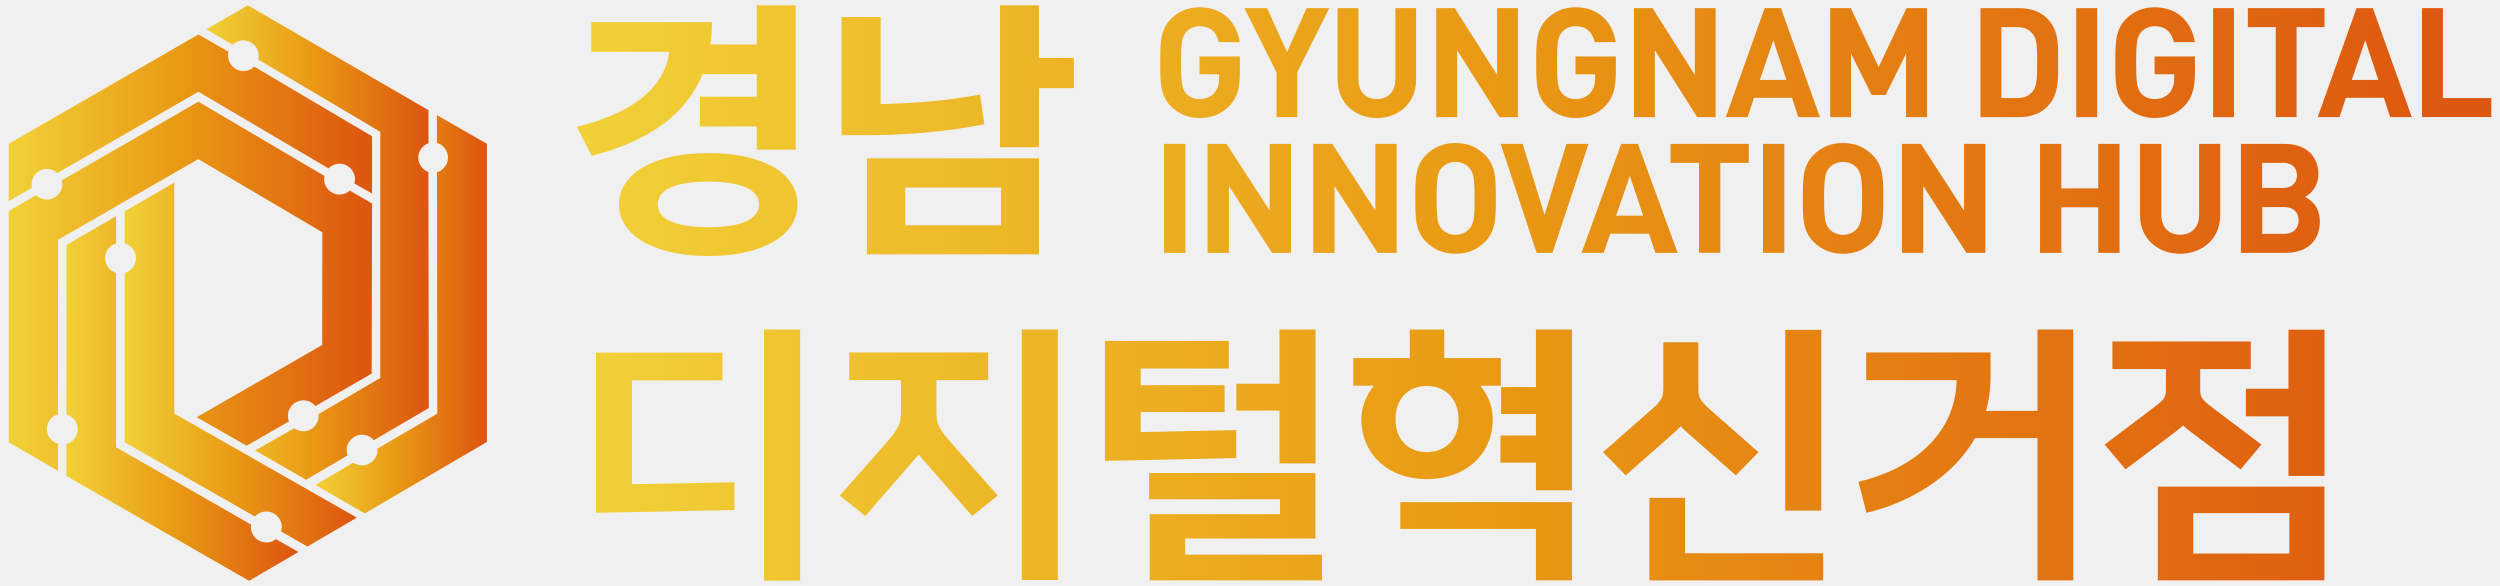
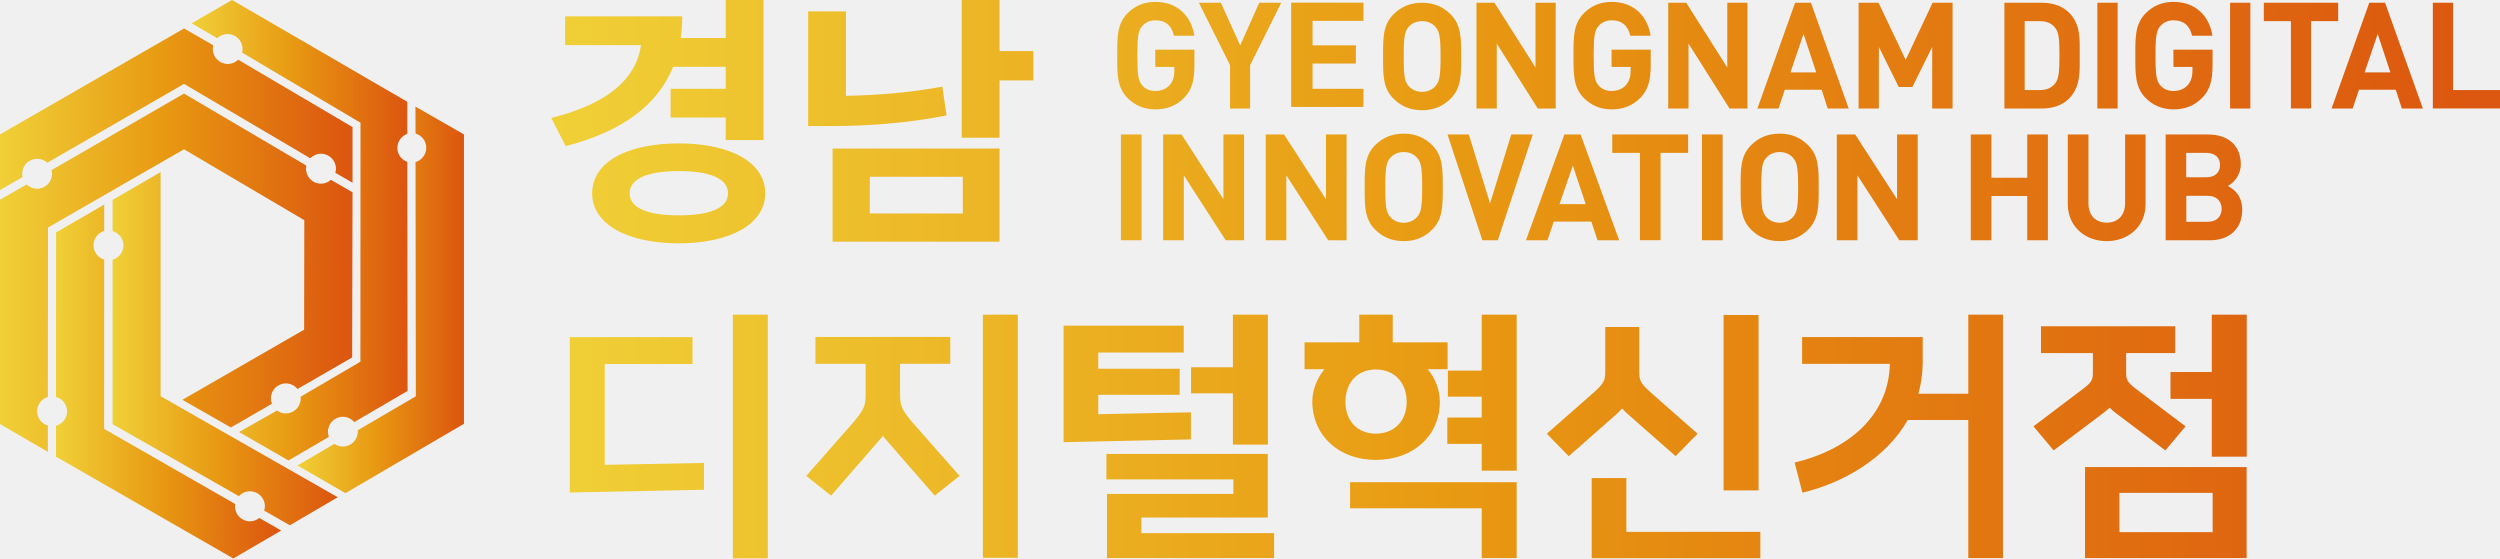
- <svg xmlns="http://www.w3.org/2000/svg" width="256" height="60" viewBox="0 0 256 60" fill="none">
-   <g id="logo" clip-path="url(#clip0_47_1542)">
-     <path id="Vector" d="M77.49 9.915V7.595H71.94C70.29 11.665 66.54 14.415 60.6 15.965L59.07 12.985C65.25 11.465 68.07 8.715 68.55 5.305H60.54V2.265H72.9C72.9 3.065 72.84 3.815 72.75 4.555H77.49V0.545H81.48V15.325H77.49V12.945H71.67V9.905H77.49V9.915ZM81.66 20.945C81.66 24.155 78 26.215 72.54 26.215C67.08 26.215 63.39 24.155 63.39 20.945C63.39 17.735 67.02 15.675 72.54 15.675C78.06 15.675 81.66 17.685 81.66 20.945ZM67.35 20.945C67.35 22.495 69.27 23.265 72.54 23.265C75.81 23.265 77.73 22.495 77.73 20.945C77.73 19.395 75.81 18.595 72.54 18.595C69.27 18.595 67.35 19.365 67.35 20.945ZM90.18 1.745V10.655C93.36 10.595 96.78 10.345 100.35 9.685L100.8 12.725C96.42 13.585 92.25 13.845 88.46 13.845H86.18V1.745H90.17H90.18ZM106.39 16.215V26.045H88.77V16.215H106.39ZM92.7 19.195V23.065H102.51V19.195H92.7ZM106.39 0.545V5.935H109.96V9.025H106.39V15.075H102.4V0.545H106.39ZM61.03 36.115H73.98V38.945H64.72V49.585L75.2 49.385V52.225L61.03 52.515V36.115ZM78.24 33.745H81.93V59.455H78.24V33.745ZM90.95 45.115C92.17 43.665 92.26 43.295 92.26 41.995V38.925H86.96V36.095H101.19V38.925H95.89V41.995C95.89 43.295 95.98 43.675 97.2 45.115L102.17 50.755L99.55 52.835L94.58 47.135C94.4 46.935 94.25 46.725 94.09 46.525L93.57 47.135L88.61 52.835L85.99 50.755L90.96 45.115H90.95ZM108.32 33.745V59.395H104.63V33.745H108.32ZM113.16 34.905H125.83V37.735H116.81V39.445H125.4V42.195H116.81V44.245L126.59 44.045V46.905L113.15 47.195V34.905H113.16ZM117.67 48.435H134.7V55.145H121.36V56.795H135.37V59.425H117.73V52.655H131.07V51.125H117.67V48.435ZM131.02 39.295V33.745H134.71V47.455H131.02V42.045H126.6V39.295H131.02ZM138.57 36.665H144.36V33.745H147.89V36.665H153.68V39.495H151.58C152.37 40.445 152.86 41.635 152.86 42.935C152.86 46.525 150.06 49.065 146.1 49.065C142.14 49.065 139.43 46.515 139.4 42.935C139.4 41.635 139.92 40.445 140.68 39.495H138.58V36.665H138.57ZM146.1 46.295C148.05 46.295 149.36 44.965 149.36 42.935C149.36 40.905 148.05 39.525 146.1 39.525C144.15 39.525 142.9 40.885 142.9 42.935C142.9 44.985 144.18 46.295 146.1 46.295ZM143.39 51.415H160.97V59.425H157.28V54.165H143.39V51.415ZM160.97 33.745V50.205H157.28V47.375H153.65V44.595H157.28V42.395H153.71V39.645H157.28V33.745H160.97ZM169.16 41.905C170.23 40.945 170.32 40.605 170.32 39.705V35.045H173.91V39.705C173.91 40.605 173.97 40.915 175.07 41.905L180.07 46.305L177.75 48.675L172.75 44.275C172.51 44.075 172.29 43.845 172.11 43.635C171.93 43.835 171.71 44.065 171.47 44.275L166.47 48.675L164.15 46.305L169.15 41.905H169.16ZM168.89 50.985H172.55V56.655H186.69V59.435H168.9V50.985H168.89ZM182.81 33.775H186.5V52.285H182.81V33.775ZM208.65 44.855H202.25C199.94 48.905 195.49 51.475 191.13 52.515L190.31 49.335C195.7 48.065 200.24 44.595 200.36 38.925H191.1V36.095H203.83V38.925C203.8 40.055 203.65 41.095 203.37 42.075H208.64V33.745H212.3V59.425H208.64V44.845L208.65 44.855ZM220.69 41.615C221.76 40.835 221.79 40.545 221.79 39.705V37.795H216.31V34.965H230.48V37.795H225.3V39.705C225.3 40.575 225.33 40.805 226.39 41.615L231.57 45.525L229.44 48.065L224.26 44.165C223.99 43.965 223.74 43.755 223.56 43.555C223.35 43.755 223.1 43.955 222.83 44.165L217.65 48.065L215.52 45.525L220.7 41.615H220.69ZM220.96 49.825H238.02V59.425H220.96V49.825ZM234.43 56.685V52.545H224.59V56.685H234.43ZM234.34 39.795V33.755H238.03V48.735H234.34V42.635H229.98V39.805H234.34V39.795ZM125.92 10.815C125.04 11.735 124 12.085 122.83 12.085C121.66 12.085 120.65 11.645 119.88 10.865C118.78 9.735 118.81 8.345 118.81 6.415C118.81 4.485 118.78 3.095 119.88 1.965C120.65 1.185 121.6 0.745 122.83 0.745C125.36 0.745 126.66 2.435 126.95 4.315H124.8C124.56 3.265 123.93 2.685 122.83 2.685C122.25 2.685 121.77 2.925 121.46 3.285C121.05 3.755 120.94 4.275 120.94 6.415C120.94 8.555 121.05 9.095 121.46 9.565C121.77 9.925 122.24 10.145 122.83 10.145C123.48 10.145 124 9.905 124.35 9.515C124.71 9.105 124.84 8.605 124.84 8.025V7.605H122.83V5.785H126.96V7.415C126.96 9.025 126.68 10.005 125.92 10.815ZM132.84 7.415V11.995H130.72V7.415L127.43 0.835H129.75L131.79 5.335L133.8 0.835H136.12L132.83 7.415H132.84ZM140.99 12.085C138.75 12.085 136.97 10.535 136.97 8.165V0.835H139.1V8.095C139.1 9.375 139.84 10.145 140.99 10.145C142.14 10.145 142.89 9.375 142.89 8.095V0.835H145.01V8.165C145.01 10.535 143.23 12.085 140.99 12.085ZM153.54 11.995L149.21 5.145V11.995H147.07V0.835H148.97L153.3 7.665V0.835H155.43V11.995H153.53H153.54ZM164.42 10.815C163.54 11.735 162.5 12.085 161.33 12.085C160.16 12.085 159.15 11.645 158.38 10.865C157.28 9.735 157.31 8.345 157.31 6.415C157.31 4.485 157.28 3.095 158.38 1.965C159.15 1.185 160.1 0.745 161.33 0.745C163.86 0.745 165.16 2.435 165.45 4.315H163.3C163.06 3.265 162.43 2.685 161.33 2.685C160.75 2.685 160.27 2.925 159.96 3.285C159.55 3.755 159.44 4.275 159.44 6.415C159.44 8.555 159.55 9.095 159.96 9.565C160.27 9.925 160.74 10.145 161.33 10.145C161.98 10.145 162.5 9.905 162.85 9.515C163.2 9.105 163.34 8.605 163.34 8.025V7.605H161.33V5.785H165.46V7.415C165.46 9.025 165.18 10.005 164.42 10.815ZM173.79 11.995L169.46 5.145V11.995H167.32V0.835H169.22L173.55 7.665V0.835H175.68V11.995H173.78H173.79ZM184.14 11.995L183.5 10.015H179.61L178.95 11.995H176.72L180.7 0.835H182.37L186.36 11.995H184.13H184.14ZM181.59 4.125L180.21 8.185H182.93L181.59 4.125ZM195.18 11.995V5.495L193.09 9.725H191.65L189.55 5.495V11.995H187.41V0.835H189.52L192.38 6.865L195.22 0.835H197.33V11.995H195.19H195.18ZM209.64 10.925C208.92 11.665 207.89 11.995 206.75 11.995H202.8V0.835H206.75C207.89 0.835 208.92 1.165 209.64 1.895C210.87 3.145 210.75 4.685 210.75 6.365C210.75 8.045 210.87 9.675 209.64 10.925ZM208.15 3.465C207.78 3.015 207.29 2.775 206.55 2.775H204.94V10.045H206.55C207.29 10.045 207.78 9.805 208.15 9.355C208.55 8.855 208.61 8.055 208.61 6.365C208.61 4.675 208.55 3.965 208.15 3.465ZM212.61 11.995V0.835H214.75V11.995H212.61ZM223.72 10.815C222.84 11.735 221.8 12.085 220.63 12.085C219.46 12.085 218.45 11.645 217.68 10.865C216.58 9.735 216.61 8.345 216.61 6.415C216.61 4.485 216.58 3.095 217.68 1.965C218.45 1.185 219.4 0.745 220.63 0.745C223.16 0.745 224.46 2.435 224.75 4.315H222.6C222.36 3.265 221.72 2.685 220.63 2.685C220.05 2.685 219.57 2.925 219.26 3.285C218.85 3.755 218.74 4.275 218.74 6.415C218.74 8.555 218.85 9.095 219.26 9.565C219.57 9.925 220.04 10.145 220.63 10.145C221.28 10.145 221.8 9.905 222.15 9.515C222.5 9.105 222.64 8.605 222.64 8.025V7.605H220.63V5.785H224.76V7.415C224.76 9.025 224.48 10.005 223.72 10.815ZM226.62 11.995V0.835H228.76V11.995H226.62ZM235.17 2.775V11.985H233.04V2.775H230.18V0.835H238.03V2.775H235.17ZM244.75 11.995L244.11 10.015H240.22L239.56 11.995H237.33L241.31 0.835H242.98L246.97 11.995H244.74H244.75ZM242.2 4.125L240.82 8.185H243.54L242.2 4.125ZM248.01 11.995V0.835H250.15V10.045H255.11V11.985H248.01V11.995ZM119.2 25.895V14.735H121.38V25.895H119.2ZM130.26 25.895L125.84 19.045V25.895H123.66V14.735H125.6L130.02 21.565V14.735H132.2V25.895H130.26ZM141.08 25.895L136.66 19.045V25.895H134.48V14.735H136.42L140.84 21.565V14.735H143.02V25.895H141.08ZM152.06 24.765C151.28 25.545 150.32 25.985 149.05 25.985C147.78 25.985 146.81 25.545 146.03 24.765C144.9 23.635 144.93 22.245 144.93 20.315C144.93 18.385 144.9 16.995 146.03 15.865C146.81 15.085 147.78 14.645 149.05 14.645C150.32 14.645 151.28 15.085 152.06 15.865C153.19 16.995 153.17 18.385 153.17 20.315C153.17 22.245 153.19 23.635 152.06 24.765ZM150.45 17.185C150.14 16.825 149.65 16.585 149.05 16.585C148.45 16.585 147.95 16.825 147.64 17.185C147.22 17.655 147.11 18.175 147.11 20.315C147.11 22.455 147.22 22.975 147.64 23.445C147.95 23.805 148.45 24.045 149.05 24.045C149.65 24.045 150.13 23.805 150.45 23.445C150.87 22.975 151 22.455 151 20.315C151 18.175 150.87 17.655 150.45 17.185ZM158.98 25.895H157.35L153.67 14.735H155.92L158.16 22.005L160.4 14.735H162.67L158.97 25.895H158.98ZM169.51 25.895L168.85 23.925H164.89L164.22 25.895H161.95L166.01 14.735H167.72L171.79 25.895H169.52H169.51ZM166.9 18.025L165.49 22.085H168.26L166.9 18.025ZM176.16 16.675V25.885H173.98V16.675H171.06V14.735H179.07V16.675H176.16ZM180.53 25.895V14.735H182.71V25.895H180.53ZM191.74 24.765C190.96 25.545 190 25.985 188.73 25.985C187.46 25.985 186.49 25.545 185.71 24.765C184.58 23.635 184.61 22.245 184.61 20.315C184.61 18.385 184.58 16.995 185.71 15.865C186.49 15.085 187.46 14.645 188.73 14.645C190 14.645 190.95 15.085 191.74 15.865C192.87 16.995 192.85 18.385 192.85 20.315C192.85 22.245 192.87 23.635 191.74 24.765ZM190.13 17.185C189.82 16.825 189.33 16.585 188.73 16.585C188.13 16.585 187.63 16.825 187.32 17.185C186.9 17.655 186.79 18.175 186.79 20.315C186.79 22.455 186.9 22.975 187.32 23.445C187.63 23.805 188.13 24.045 188.73 24.045C189.33 24.045 189.81 23.805 190.13 23.445C190.55 22.975 190.68 22.455 190.68 20.315C190.68 18.175 190.55 17.655 190.13 17.185ZM201.36 25.895L196.94 19.045V25.895H194.76V14.735H196.7L201.12 21.565V14.735H203.3V25.895H201.36ZM214.86 25.895V21.225H211.08V25.895H208.9V14.735H211.08V19.295H214.86V14.735H217.04V25.895H214.86ZM223.25 25.985C220.96 25.985 219.14 24.435 219.14 22.065V14.735H221.32V21.985C221.32 23.265 222.07 24.035 223.25 24.035C224.43 24.035 225.19 23.265 225.19 21.985V14.735H227.35V22.065C227.35 24.435 225.53 25.985 223.24 25.985H223.25ZM234.14 25.895H229.47V14.735H233.95C236.13 14.735 237.4 15.955 237.4 17.865C237.4 19.105 236.58 19.905 236.02 20.165C236.69 20.485 237.55 21.185 237.55 22.675C237.55 24.765 236.12 25.885 234.13 25.885L234.14 25.895ZM233.77 16.675H231.64V19.245H233.77C234.69 19.245 235.21 18.725 235.21 17.955C235.21 17.185 234.69 16.665 233.77 16.665V16.675ZM233.92 21.205H231.65V23.945H233.92C234.91 23.945 235.38 23.315 235.38 22.565C235.38 21.815 234.91 21.205 233.92 21.205Z" fill="url(#paint0_linear_47_1542)" />
-     <path id="Vector_2" d="M17.85 18.695L12.77 21.635V24.925C13.43 25.115 13.92 25.715 13.92 26.435C13.92 27.155 13.43 27.765 12.77 27.945V45.295L26.11 52.895C26.4 52.575 26.81 52.375 27.27 52.375C28.14 52.375 28.85 53.085 28.85 53.955C28.85 54.115 28.82 54.265 28.77 54.415L31.48 55.965L36.54 53.005L17.84 42.345V18.685L17.85 18.695Z" fill="url(#paint1_linear_47_1542)" />
-     <path id="Vector_3" d="M27.27 55.545C26.4 55.545 25.69 54.835 25.69 53.965C25.69 53.885 25.7 53.805 25.72 53.725L11.88 45.795V27.945C11.24 27.745 10.76 27.155 10.76 26.435C10.76 25.715 11.24 25.115 11.89 24.925V22.135L6.81 25.075L6.79 42.435C7.46 42.615 7.96 43.225 7.96 43.955C7.96 44.685 7.46 45.295 6.79 45.475V48.735L25.51 59.475L30.56 56.525L28.25 55.205C27.98 55.425 27.64 55.565 27.26 55.565L27.27 55.545Z" fill="url(#paint2_linear_47_1542)" />
-     <path id="Vector_4" d="M33.01 23.775L32.99 35.325L20.14 42.725L25.26 45.645L29.59 43.145C29.52 42.975 29.48 42.775 29.48 42.575C29.48 41.705 30.19 40.995 31.06 40.995C31.56 40.995 32 41.225 32.29 41.585L38.06 38.255L38.1 20.835L35.82 19.515C35.54 19.765 35.18 19.925 34.77 19.925C33.9 19.925 33.19 19.215 33.19 18.345C33.19 18.235 33.2 18.125 33.22 18.015L20.31 10.415L6.33 18.465C6.36 18.595 6.38 18.715 6.38 18.855C6.38 19.725 5.67 20.435 4.8 20.435C4.37 20.435 3.98 20.265 3.69 19.985L0.89 21.615V45.285L5.93 48.215V45.445C5.28 45.255 4.8 44.655 4.8 43.935C4.8 43.215 5.28 42.615 5.93 42.425L5.95 24.545L20.3 16.295L32.99 23.775H33.01Z" fill="url(#paint3_linear_47_1542)" />
-     <path id="Vector_5" d="M3.23 18.875C3.23 18.005 3.94 17.295 4.81 17.295C5.22 17.295 5.6 17.455 5.88 17.715L20.31 9.395L33.64 17.245C33.93 16.955 34.32 16.765 34.77 16.765C35.64 16.765 36.35 17.475 36.35 18.345C36.35 18.495 36.32 18.635 36.28 18.775L38.1 19.825V13.955L26.03 6.825C25.75 7.105 25.36 7.275 24.93 7.275C24.06 7.275 23.35 6.565 23.35 5.695C23.35 5.555 23.37 5.425 23.4 5.305L20.32 3.525L0.89 14.725V20.595L3.27 19.225C3.25 19.115 3.23 19.005 3.23 18.885V18.875Z" fill="url(#paint4_linear_47_1542)" />
-     <path id="Vector_6" d="M43.88 17.655V17.625C43.27 17.405 42.83 16.825 42.83 16.145C42.83 15.465 43.27 14.885 43.88 14.665V11.285L25.38 0.545L21.12 3.005L23.82 4.575C24.1 4.305 24.49 4.135 24.91 4.135C25.78 4.135 26.49 4.845 26.49 5.715C26.49 5.845 26.47 5.975 26.44 6.095L38.94 13.495V38.705L32.61 42.405C32.61 42.465 32.63 42.525 32.63 42.585C32.63 43.455 31.92 44.165 31.05 44.165C30.7 44.165 30.39 44.045 30.13 43.855L26.12 46.125L31.34 49.125L35.6 46.635C35.54 46.465 35.5 46.285 35.5 46.095C35.5 45.225 36.21 44.515 37.08 44.515C37.56 44.515 37.98 44.735 38.28 45.075L43.91 41.785L43.87 17.665L43.88 17.655Z" fill="url(#paint5_linear_47_1542)" />
-     <path id="Vector_7" d="M44.74 11.795V14.605H44.75V14.635C45.4 14.835 45.87 15.425 45.87 16.135C45.87 16.845 45.39 17.445 44.75 17.645V17.675L44.78 42.355L38.65 45.935C38.65 45.935 38.66 46.035 38.66 46.075C38.66 46.945 37.95 47.655 37.08 47.655C36.74 47.655 36.44 47.545 36.18 47.375L32.29 49.655L37.35 52.575L49.86 45.255V14.725L44.74 11.795Z" fill="url(#paint6_linear_47_1542)" />
+ <svg xmlns="http://www.w3.org/2000/svg" width="197" height="44" viewBox="0 0 197 44" fill="none">
+   <g id="Frame" clip-path="url(#clip0_725_1171)">
+     <g id="Group">
+       <path id="Vector" d="M101.744 8.425V0.209H107.44V1.643H103.431V3.57H106.843V5.004H103.431V6.998H107.44V8.425H101.744ZM57.188 6.998V5.266H53.044C51.813 8.306 49.013 10.36 44.578 11.517L43.436 9.291C48.05 8.156 50.155 6.102 50.514 3.555H44.533V1.285H53.761C53.761 1.882 53.716 2.442 53.649 2.995H57.188V0H60.167V11.039H57.188V9.262H52.843V6.998H57.188ZM60.301 15.237C60.301 17.634 57.569 19.173 53.492 19.173C49.371 19.173 46.661 17.634 46.661 15.237C46.661 12.794 49.371 11.301 53.492 11.301C57.569 11.301 60.301 12.794 60.301 15.237ZM49.618 15.237C49.618 16.395 51.051 16.97 53.492 16.97C55.934 16.97 57.367 16.395 57.367 15.237C57.367 14.057 55.934 13.482 53.492 13.482C51.051 13.482 49.618 14.064 49.618 15.237ZM66.662 0.896V7.551C69.036 7.506 71.59 7.32 74.255 6.827L74.591 9.097C71.321 9.74 68.208 9.934 65.385 9.934H63.683V0.896H66.662ZM78.764 11.704V19.046H65.609V11.704H78.764ZM68.543 13.93V16.82H75.868V13.93H68.543ZM78.764 0V4.026H81.43V6.334H78.764V10.852H75.785V0H78.764ZM44.899 26.567H54.568V28.681H47.654V36.628L55.478 36.479V38.592L44.899 38.809V26.567ZM57.748 24.797H60.503V44H57.748V24.797ZM67.237 33.289C68.148 32.206 68.215 31.93 68.215 30.959V28.666H64.258V26.552H74.882V28.666H70.925V30.959C70.925 31.93 70.992 32.214 71.903 33.289L75.614 37.502L73.658 39.056L69.947 34.798C69.813 34.649 69.701 34.492 69.581 34.343L69.193 34.798L65.49 39.056L63.534 37.502L67.237 33.289ZM80.205 24.797V43.955H77.45V24.797H80.205ZM83.819 25.664H93.278V27.777H86.543V29.055H92.957V31.108H86.543V32.64L93.845 32.49V34.626L83.811 34.843V25.664H83.819ZM87.186 35.769H99.9V40.781H89.941V42.013H100.4V43.978H87.23V38.921H97.19V37.778H87.186V35.769ZM97.152 28.942V24.797H99.907V35.037H97.152V30.996H93.853V28.942H97.152ZM102.789 26.978H107.112V24.797H109.747V26.978H114.07V29.092H112.502C113.092 29.801 113.458 30.69 113.458 31.661C113.458 34.343 111.367 36.24 108.411 36.24C105.499 36.24 103.431 34.335 103.409 31.661C103.409 30.69 103.797 29.801 104.364 29.092H102.797V26.978H102.789ZM108.411 34.171C109.867 34.171 110.845 33.177 110.845 31.661C110.845 30.13 109.867 29.114 108.411 29.114C106.977 29.114 106.022 30.13 106.022 31.661C106.022 33.177 106.977 34.171 108.411 34.171ZM106.388 37.995H119.513V43.978H116.758V40.049H106.388V37.995ZM119.513 24.797V37.091H116.758V34.977H114.048V32.901H116.758V31.258H114.092V29.204H116.758V24.797H119.513ZM125.627 30.892C126.426 30.175 126.493 29.921 126.493 29.249V25.768H129.173V29.249C129.173 29.921 129.218 30.152 130.039 30.892L133.772 34.178L132.04 35.948L128.307 32.662C128.128 32.513 127.964 32.341 127.829 32.184C127.695 32.333 127.531 32.505 127.352 32.662L123.619 35.948L121.887 34.178L125.627 30.892ZM125.425 37.674H128.158V41.909H138.715V43.985H125.425V37.674ZM135.818 24.82H138.573V38.645H135.818V24.82ZM155.109 33.095H150.331C148.607 36.12 145.284 38.04 142.029 38.824L141.417 36.449C145.441 35.5 148.831 32.908 148.92 28.674H142.007V26.56H151.511V28.674C151.489 29.518 151.377 30.294 151.167 31.026H155.102V24.797H157.834V43.978H155.102V33.095H155.109ZM164.098 30.675C164.897 30.093 164.919 29.876 164.919 29.249V27.822H160.828V25.708H171.407V27.822H167.54V29.249C167.54 29.898 167.562 30.07 168.354 30.675L172.221 33.596L170.631 35.493L166.764 32.58C166.562 32.431 166.375 32.274 166.241 32.124C166.084 32.274 165.898 32.423 165.696 32.58L161.829 35.493L160.238 33.596L164.098 30.675ZM164.3 36.807H177.036V43.978H164.3V36.807ZM174.356 41.931V38.839H167.01V41.931H174.356ZM174.289 29.316V24.797H177.044V35.986H174.289V31.43H171.034V29.316H174.289ZM93.345 7.671C92.688 8.358 91.912 8.619 91.038 8.619C90.142 8.619 89.41 8.291 88.835 7.708C88.014 6.864 88.037 5.826 88.037 4.384C88.037 2.943 88.014 1.905 88.835 1.061C89.41 0.478 90.12 0.149 91.038 0.149C92.927 0.149 93.897 1.412 94.114 2.816H92.509C92.329 2.032 91.859 1.598 91.038 1.598C90.605 1.598 90.247 1.778 90.015 2.047C89.702 2.398 89.627 2.786 89.627 4.384C89.627 5.99 89.709 6.386 90.015 6.737C90.247 7.006 90.597 7.17 91.038 7.17C91.523 7.17 91.912 6.991 92.173 6.7C92.442 6.393 92.539 6.02 92.539 5.587V5.273H91.038V3.914H94.121V5.131C94.121 6.334 93.92 7.066 93.345 7.671ZM98.511 5.131V8.552H96.928V5.131L94.472 0.217H96.204L97.727 3.578L99.228 0.217H100.96L98.511 5.131ZM121.177 8.552L117.945 3.436V8.552H116.347V0.217H117.766L120.998 5.318V0.217H122.588V8.552H121.177ZM129.3 7.671C128.643 8.358 127.867 8.619 126.993 8.619C126.097 8.619 125.366 8.291 124.791 7.708C123.97 6.864 123.992 5.826 123.992 4.384C123.992 2.943 123.97 1.905 124.791 1.061C125.366 0.478 126.075 0.149 126.993 0.149C128.882 0.149 129.853 1.412 130.069 2.816H128.464C128.285 2.032 127.814 1.598 126.993 1.598C126.56 1.598 126.202 1.778 125.97 2.047C125.664 2.398 125.582 2.786 125.582 4.384C125.582 5.99 125.664 6.386 125.97 6.737C126.202 7.006 126.553 7.17 126.993 7.17C127.479 7.17 127.867 6.991 128.128 6.7C128.389 6.393 128.494 6.02 128.494 5.587V5.273H126.993V3.914H130.077V5.131C130.077 6.334 129.868 7.066 129.3 7.671ZM136.288 8.552L133.055 3.436V8.552H131.458V0.217H132.876L136.109 5.318V0.217H137.699V8.552H136.288ZM144.023 8.552L143.545 7.073H140.641L140.148 8.552H138.483L141.454 0.217H142.701L145.68 8.552H144.023ZM142.119 2.674L141.089 5.706H143.119L142.119 2.674ZM152.258 8.552V3.697L150.697 6.857H149.622L148.054 3.697V8.552H146.457V0.217H148.032L150.167 4.72L152.287 0.217H153.863V8.552H152.258ZM163.053 7.753C162.515 8.306 161.747 8.552 160.895 8.552H157.946V0.217H160.895C161.747 0.217 162.508 0.463 163.053 1.008C163.971 1.942 163.882 3.092 163.882 4.347C163.882 5.602 163.971 6.819 163.053 7.753ZM161.941 2.181C161.664 1.845 161.299 1.666 160.746 1.666H159.544V7.096H160.746C161.299 7.096 161.664 6.916 161.941 6.58C162.239 6.207 162.284 5.609 162.284 4.347C162.284 3.085 162.239 2.554 161.941 2.181ZM165.27 8.552V0.217H166.868V8.552H165.27ZM173.572 7.671C172.915 8.358 172.139 8.619 171.265 8.619C170.37 8.619 169.638 8.291 169.063 7.708C168.242 6.864 168.264 5.826 168.264 4.384C168.264 2.943 168.242 1.905 169.063 1.061C169.638 0.478 170.347 0.149 171.265 0.149C173.154 0.149 174.125 1.412 174.341 2.816H172.736C172.557 2.032 172.079 1.598 171.265 1.598C170.832 1.598 170.474 1.778 170.243 2.047C169.937 2.398 169.854 2.786 169.854 4.384C169.854 5.99 169.937 6.386 170.243 6.737C170.474 7.006 170.825 7.17 171.265 7.17C171.751 7.17 172.139 6.991 172.4 6.7C172.662 6.393 172.766 6.02 172.766 5.587V5.273H171.265V3.914H174.349V5.131C174.349 6.334 174.14 7.066 173.572 7.671ZM175.73 8.552V0.217H177.328V8.552H175.73ZM182.113 1.666V8.545H180.523V1.666H178.388V0.217H184.248V1.666H182.113ZM189.265 8.552L188.788 7.073H185.883L185.391 8.552H183.726L186.697 0.217H187.944L190.923 8.552H189.265ZM187.362 2.674L186.331 5.706H188.362L187.362 2.674ZM191.707 8.552V0.217H193.304V7.096H197.007V8.545H191.707V8.552ZM88.328 18.934V10.598H89.955V18.934H88.328ZM96.585 18.934L93.285 13.818V18.934H91.658V10.598H93.106L96.406 15.7V10.598H98.033V18.934H96.585ZM104.663 18.934L101.363 13.818V18.934H99.736V10.598H101.184L104.484 15.7V10.598H106.111V18.934H104.663ZM112.86 18.09C112.278 18.673 111.561 19.001 110.613 19.001C109.665 19.001 108.941 18.673 108.359 18.09C107.515 17.246 107.537 16.208 107.537 14.766C107.537 13.325 107.515 12.287 108.359 11.443C108.941 10.86 109.665 10.531 110.613 10.531C111.561 10.531 112.278 10.86 112.86 11.443C113.704 12.287 113.689 13.325 113.689 14.766C113.689 16.208 113.704 17.246 112.86 18.09ZM111.658 12.428C111.427 12.16 111.061 11.98 110.613 11.98C110.165 11.98 109.792 12.16 109.561 12.428C109.247 12.78 109.165 13.168 109.165 14.766C109.165 16.372 109.247 16.753 109.561 17.104C109.792 17.373 110.165 17.552 110.613 17.552C111.061 17.552 111.42 17.373 111.658 17.104C111.972 16.753 112.069 16.365 112.069 14.766C112.069 13.16 111.972 12.78 111.658 12.428ZM114.309 7.775C113.727 8.358 113.01 8.686 112.062 8.686C111.113 8.686 110.389 8.358 109.807 7.775C108.963 6.931 108.986 5.893 108.986 4.452C108.986 3.01 108.963 1.972 109.807 1.128C110.389 0.545 111.113 0.217 112.062 0.217C113.01 0.217 113.727 0.545 114.309 1.128C115.152 1.972 115.138 3.01 115.138 4.452C115.145 5.893 115.152 6.931 114.309 7.775ZM113.107 2.114C112.875 1.845 112.51 1.666 112.062 1.666C111.614 1.666 111.24 1.845 111.009 2.114C110.695 2.465 110.613 2.853 110.613 4.452C110.613 6.057 110.695 6.438 111.009 6.789C111.24 7.058 111.614 7.237 112.062 7.237C112.51 7.237 112.868 7.058 113.107 6.789C113.42 6.438 113.517 6.05 113.517 4.452C113.517 2.846 113.42 2.465 113.107 2.114ZM118.027 18.934H116.81L114.062 10.598H115.742L117.415 16.029L119.087 10.598H120.782L118.027 18.934ZM125.888 18.934L125.396 17.463H122.439L121.939 18.934H120.244L123.275 10.598H124.552L127.59 18.934H125.888ZM123.94 13.056L122.887 16.088H124.955L123.94 13.056ZM130.853 12.047V18.927H129.226V12.047H127.045V10.598H133.026V12.047H130.853ZM134.116 18.934V10.598H135.743V18.934H134.116ZM142.485 18.09C141.902 18.673 141.186 19.001 140.238 19.001C139.289 19.001 138.565 18.673 137.983 18.09C137.139 17.246 137.162 16.208 137.162 14.766C137.162 13.325 137.139 12.287 137.983 11.443C138.565 10.86 139.289 10.531 140.238 10.531C141.186 10.531 141.895 10.86 142.485 11.443C143.328 12.287 143.313 13.325 143.313 14.766C143.321 16.208 143.328 17.246 142.485 18.09ZM141.283 12.428C141.051 12.16 140.686 11.98 140.238 11.98C139.79 11.98 139.416 12.16 139.185 12.428C138.871 12.78 138.789 13.168 138.789 14.766C138.789 16.372 138.871 16.753 139.185 17.104C139.416 17.373 139.79 17.552 140.238 17.552C140.686 17.552 141.044 17.373 141.283 17.104C141.596 16.753 141.693 16.365 141.693 14.766C141.693 13.16 141.596 12.78 141.283 12.428ZM149.667 18.934L146.367 13.818V18.934H144.739V10.598H146.188L149.488 15.7V10.598H151.115V18.934H149.667ZM159.746 18.934V15.446H156.924V18.934H155.296V10.598H156.924V14.004H159.746V10.598H161.373V18.934H159.746ZM166.009 19.001C164.3 19.001 162.941 17.843 162.941 16.073V10.598H164.569V16.014C164.569 16.97 165.129 17.545 166.009 17.545C166.883 17.545 167.458 16.97 167.458 16.014V10.598H169.07V16.073C169.078 17.843 167.719 19.001 166.009 19.001ZM174.14 18.934H170.653V10.598H173.998C175.625 10.598 176.574 11.51 176.574 12.936C176.574 13.863 175.961 14.46 175.543 14.654C176.044 14.893 176.686 15.416 176.686 16.529C176.686 18.09 175.618 18.934 174.14 18.934ZM173.864 12.047H172.273V13.967H173.864C174.55 13.967 174.939 13.579 174.939 13.004C174.946 12.436 174.558 12.047 173.864 12.047ZM173.976 15.431H172.281V17.477H173.976C174.715 17.477 175.066 17.007 175.066 16.447C175.058 15.887 174.707 15.431 173.976 15.431Z" fill="url(#paint0_linear_725_1171)" />
+       <g id="Group_2">
+         <path id="Vector_2" d="M12.662 13.556L8.869 15.752V18.209C9.362 18.351 9.728 18.799 9.728 19.337C9.728 19.875 9.362 20.331 8.869 20.465V33.424L18.829 39.1C19.045 38.861 19.351 38.712 19.695 38.712C20.344 38.712 20.874 39.242 20.874 39.892C20.874 40.011 20.852 40.124 20.815 40.236L22.838 41.393L26.616 39.182L12.655 31.221V13.556H12.662Z" fill="url(#paint1_linear_725_1171)" />
+         <path id="Vector_3" d="M19.695 41.08C19.045 41.08 18.515 40.549 18.515 39.9C18.515 39.84 18.523 39.78 18.538 39.72L8.205 33.797L8.212 20.458C7.727 20.308 7.369 19.868 7.369 19.33C7.369 18.792 7.727 18.344 8.212 18.202V16.118L4.42 18.314L4.412 31.28C4.912 31.415 5.286 31.87 5.286 32.416C5.286 32.961 4.912 33.416 4.412 33.551V35.986L18.388 44.008L22.159 41.804L20.434 40.818C20.232 40.975 19.979 41.08 19.695 41.08Z" fill="url(#paint2_linear_725_1171)" />
+         <path id="Vector_4" d="M23.98 17.351L23.965 25.977L14.372 31.504L18.194 33.685L21.427 31.818C21.375 31.691 21.345 31.542 21.345 31.392C21.345 30.742 21.875 30.212 22.524 30.212C22.898 30.212 23.226 30.384 23.443 30.653L27.75 28.166L27.78 15.155L26.078 14.169C25.869 14.355 25.6 14.475 25.294 14.475C24.645 14.475 24.114 13.945 24.114 13.295C24.114 13.213 24.122 13.131 24.137 13.048L14.499 7.372L4.069 13.399C4.091 13.496 4.106 13.586 4.106 13.691C4.106 14.341 3.576 14.871 2.927 14.871C2.606 14.871 2.314 14.744 2.098 14.535L0 15.737V33.416L3.77 35.605V33.536C3.285 33.394 2.927 32.946 2.927 32.408C2.927 31.87 3.285 31.422 3.77 31.28L3.785 17.926L14.499 11.764L23.98 17.351Z" fill="url(#paint3_linear_725_1171)" />
+         <path id="Vector_5" d="M1.747 13.691C1.747 13.041 2.277 12.511 2.927 12.511C3.233 12.511 3.516 12.63 3.725 12.824L14.499 6.61L24.451 12.473C24.667 12.257 24.958 12.115 25.294 12.115C25.944 12.115 26.474 12.645 26.474 13.295C26.474 13.407 26.451 13.511 26.422 13.616L27.78 14.4V10.016L18.769 4.705C18.56 4.915 18.269 5.042 17.948 5.042C17.298 5.042 16.768 4.511 16.768 3.861C16.768 3.757 16.783 3.66 16.805 3.57L14.506 2.241L0 10.591V14.975L1.777 13.952C1.762 13.863 1.747 13.78 1.747 13.691Z" fill="url(#paint4_linear_725_1171)" />
+         <path id="Vector_6" d="M32.096 12.78V12.757C31.64 12.593 31.312 12.16 31.312 11.652C31.312 11.144 31.64 10.711 32.096 10.546V10.524V8.022L18.284 0L15.103 1.837L17.119 3.01C17.328 2.808 17.619 2.681 17.933 2.681C18.582 2.681 19.113 3.212 19.113 3.861C19.113 3.959 19.098 4.056 19.075 4.145L28.407 9.672L28.4 28.502L23.681 31.265C23.689 31.31 23.697 31.355 23.697 31.4C23.697 32.05 23.166 32.58 22.517 32.58C22.256 32.58 22.024 32.49 21.83 32.348L18.836 34.044L22.733 36.285L25.914 34.425C25.869 34.298 25.839 34.163 25.839 34.021C25.839 33.372 26.369 32.841 27.019 32.841C27.377 32.841 27.691 33.006 27.915 33.26L32.118 30.802L32.096 12.78Z" fill="url(#paint5_linear_725_1171)" />
+         <path id="Vector_7" d="M32.737 8.403L32.745 10.501C32.745 10.501 32.745 10.501 32.752 10.501V10.524C33.238 10.673 33.589 11.114 33.589 11.644C33.589 12.175 33.23 12.623 32.752 12.772V12.794C32.752 12.794 32.752 12.794 32.745 12.794L32.767 31.228L28.191 33.902C28.191 33.939 28.198 33.977 28.198 34.007C28.198 34.656 27.668 35.187 27.019 35.187C26.765 35.187 26.541 35.104 26.347 34.977L23.443 36.68L27.22 38.861L36.56 33.394V10.591L32.737 8.403Z" fill="url(#paint6_linear_725_1171)" />
+       </g>
+     </g>
  </g>
  <defs>
-     <linearGradient id="paint0_linear_47_1542" x1="59.06" y1="30.005" x2="255.11" y2="30.005" gradientUnits="userSpaceOnUse">
-       <stop stop-color="#F1D138" />
-       <stop offset="0.47" stop-color="#E99A14" />
-       <stop offset="0.98" stop-color="#DD5710" />
+     <linearGradient id="paint0_linear_725_1171" x1="43.432" y1="22.001" x2="197.002" y2="22.001" gradientUnits="userSpaceOnUse">
+       <stop stop-color="#F0D037" />
+       <stop offset="0.467" stop-color="#E89912" />
+       <stop offset="0.984" stop-color="#DC570F" />
    </linearGradient>
-     <linearGradient id="paint1_linear_47_1542" x1="12.77" y1="37.325" x2="36.55" y2="37.325" gradientUnits="userSpaceOnUse">
-       <stop stop-color="#F1D138" />
-       <stop offset="0.47" stop-color="#E99A14" />
-       <stop offset="0.98" stop-color="#DD5710" />
+     <linearGradient id="paint1_linear_725_1171" x1="8.869" y1="27.474" x2="26.621" y2="27.474" gradientUnits="userSpaceOnUse">
+       <stop stop-color="#F0D037" />
+       <stop offset="0.467" stop-color="#E89912" />
+       <stop offset="0.984" stop-color="#DC570F" />
    </linearGradient>
-     <linearGradient id="paint2_linear_47_1542" x1="6.8" y1="40.795" x2="30.57" y2="40.795" gradientUnits="userSpaceOnUse">
-       <stop stop-color="#F1D138" />
-       <stop offset="0.47" stop-color="#E99A14" />
-       <stop offset="0.98" stop-color="#DD5710" />
+     <linearGradient id="paint2_linear_725_1171" x1="4.41" y1="30.062" x2="22.159" y2="30.062" gradientUnits="userSpaceOnUse">
+       <stop stop-color="#F0D037" />
+       <stop offset="0.467" stop-color="#E89912" />
+       <stop offset="0.984" stop-color="#DC570F" />
    </linearGradient>
-     <linearGradient id="paint3_linear_47_1542" x1="0.89" y1="29.325" x2="38.1" y2="29.325" gradientUnits="userSpaceOnUse">
-       <stop stop-color="#F1D138" />
-       <stop offset="0.47" stop-color="#E99A14" />
-       <stop offset="0.98" stop-color="#DD5710" />
+     <linearGradient id="paint3_linear_725_1171" x1="0" y1="21.497" x2="27.779" y2="21.497" gradientUnits="userSpaceOnUse">
+       <stop stop-color="#F0D037" />
+       <stop offset="0.467" stop-color="#E89912" />
+       <stop offset="0.984" stop-color="#DC570F" />
    </linearGradient>
-     <linearGradient id="paint4_linear_47_1542" x1="0.89" y1="12.065" x2="38.1" y2="12.065" gradientUnits="userSpaceOnUse">
-       <stop stop-color="#F1D138" />
-       <stop offset="0.47" stop-color="#E99A14" />
-       <stop offset="0.98" stop-color="#DD5710" />
+     <linearGradient id="paint4_linear_725_1171" x1="0" y1="8.602" x2="27.779" y2="8.602" gradientUnits="userSpaceOnUse">
+       <stop stop-color="#F0D037" />
+       <stop offset="0.467" stop-color="#E89912" />
+       <stop offset="0.984" stop-color="#DC570F" />
    </linearGradient>
-     <linearGradient id="paint5_linear_47_1542" x1="21.13" y1="24.835" x2="43.91" y2="24.835" gradientUnits="userSpaceOnUse">
-       <stop stop-color="#F1D138" />
-       <stop offset="0.47" stop-color="#E99A14" />
-       <stop offset="0.98" stop-color="#DD5710" />
+     <linearGradient id="paint5_linear_725_1171" x1="15.11" y1="18.139" x2="32.118" y2="18.139" gradientUnits="userSpaceOnUse">
+       <stop stop-color="#F0D037" />
+       <stop offset="0.467" stop-color="#E89912" />
+       <stop offset="0.984" stop-color="#DC570F" />
    </linearGradient>
-     <linearGradient id="paint6_linear_47_1542" x1="32.29" y1="32.185" x2="49.87" y2="32.185" gradientUnits="userSpaceOnUse">
-       <stop stop-color="#F1D138" />
-       <stop offset="0.47" stop-color="#E99A14" />
-       <stop offset="0.98" stop-color="#DD5710" />
+     <linearGradient id="paint6_linear_725_1171" x1="23.444" y1="23.635" x2="36.564" y2="23.635" gradientUnits="userSpaceOnUse">
+       <stop stop-color="#F0D037" />
+       <stop offset="0.467" stop-color="#E89912" />
+       <stop offset="0.984" stop-color="#DC570F" />
    </linearGradient>
-     <clipPath id="clip0_47_1542">
-       <rect width="254.22" height="58.91" fill="white" transform="translate(0.890015 0.544983)" />
+     <clipPath id="clip0_725_1171">
+       <rect width="197" height="44" fill="white" />
    </clipPath>
  </defs>
</svg>
